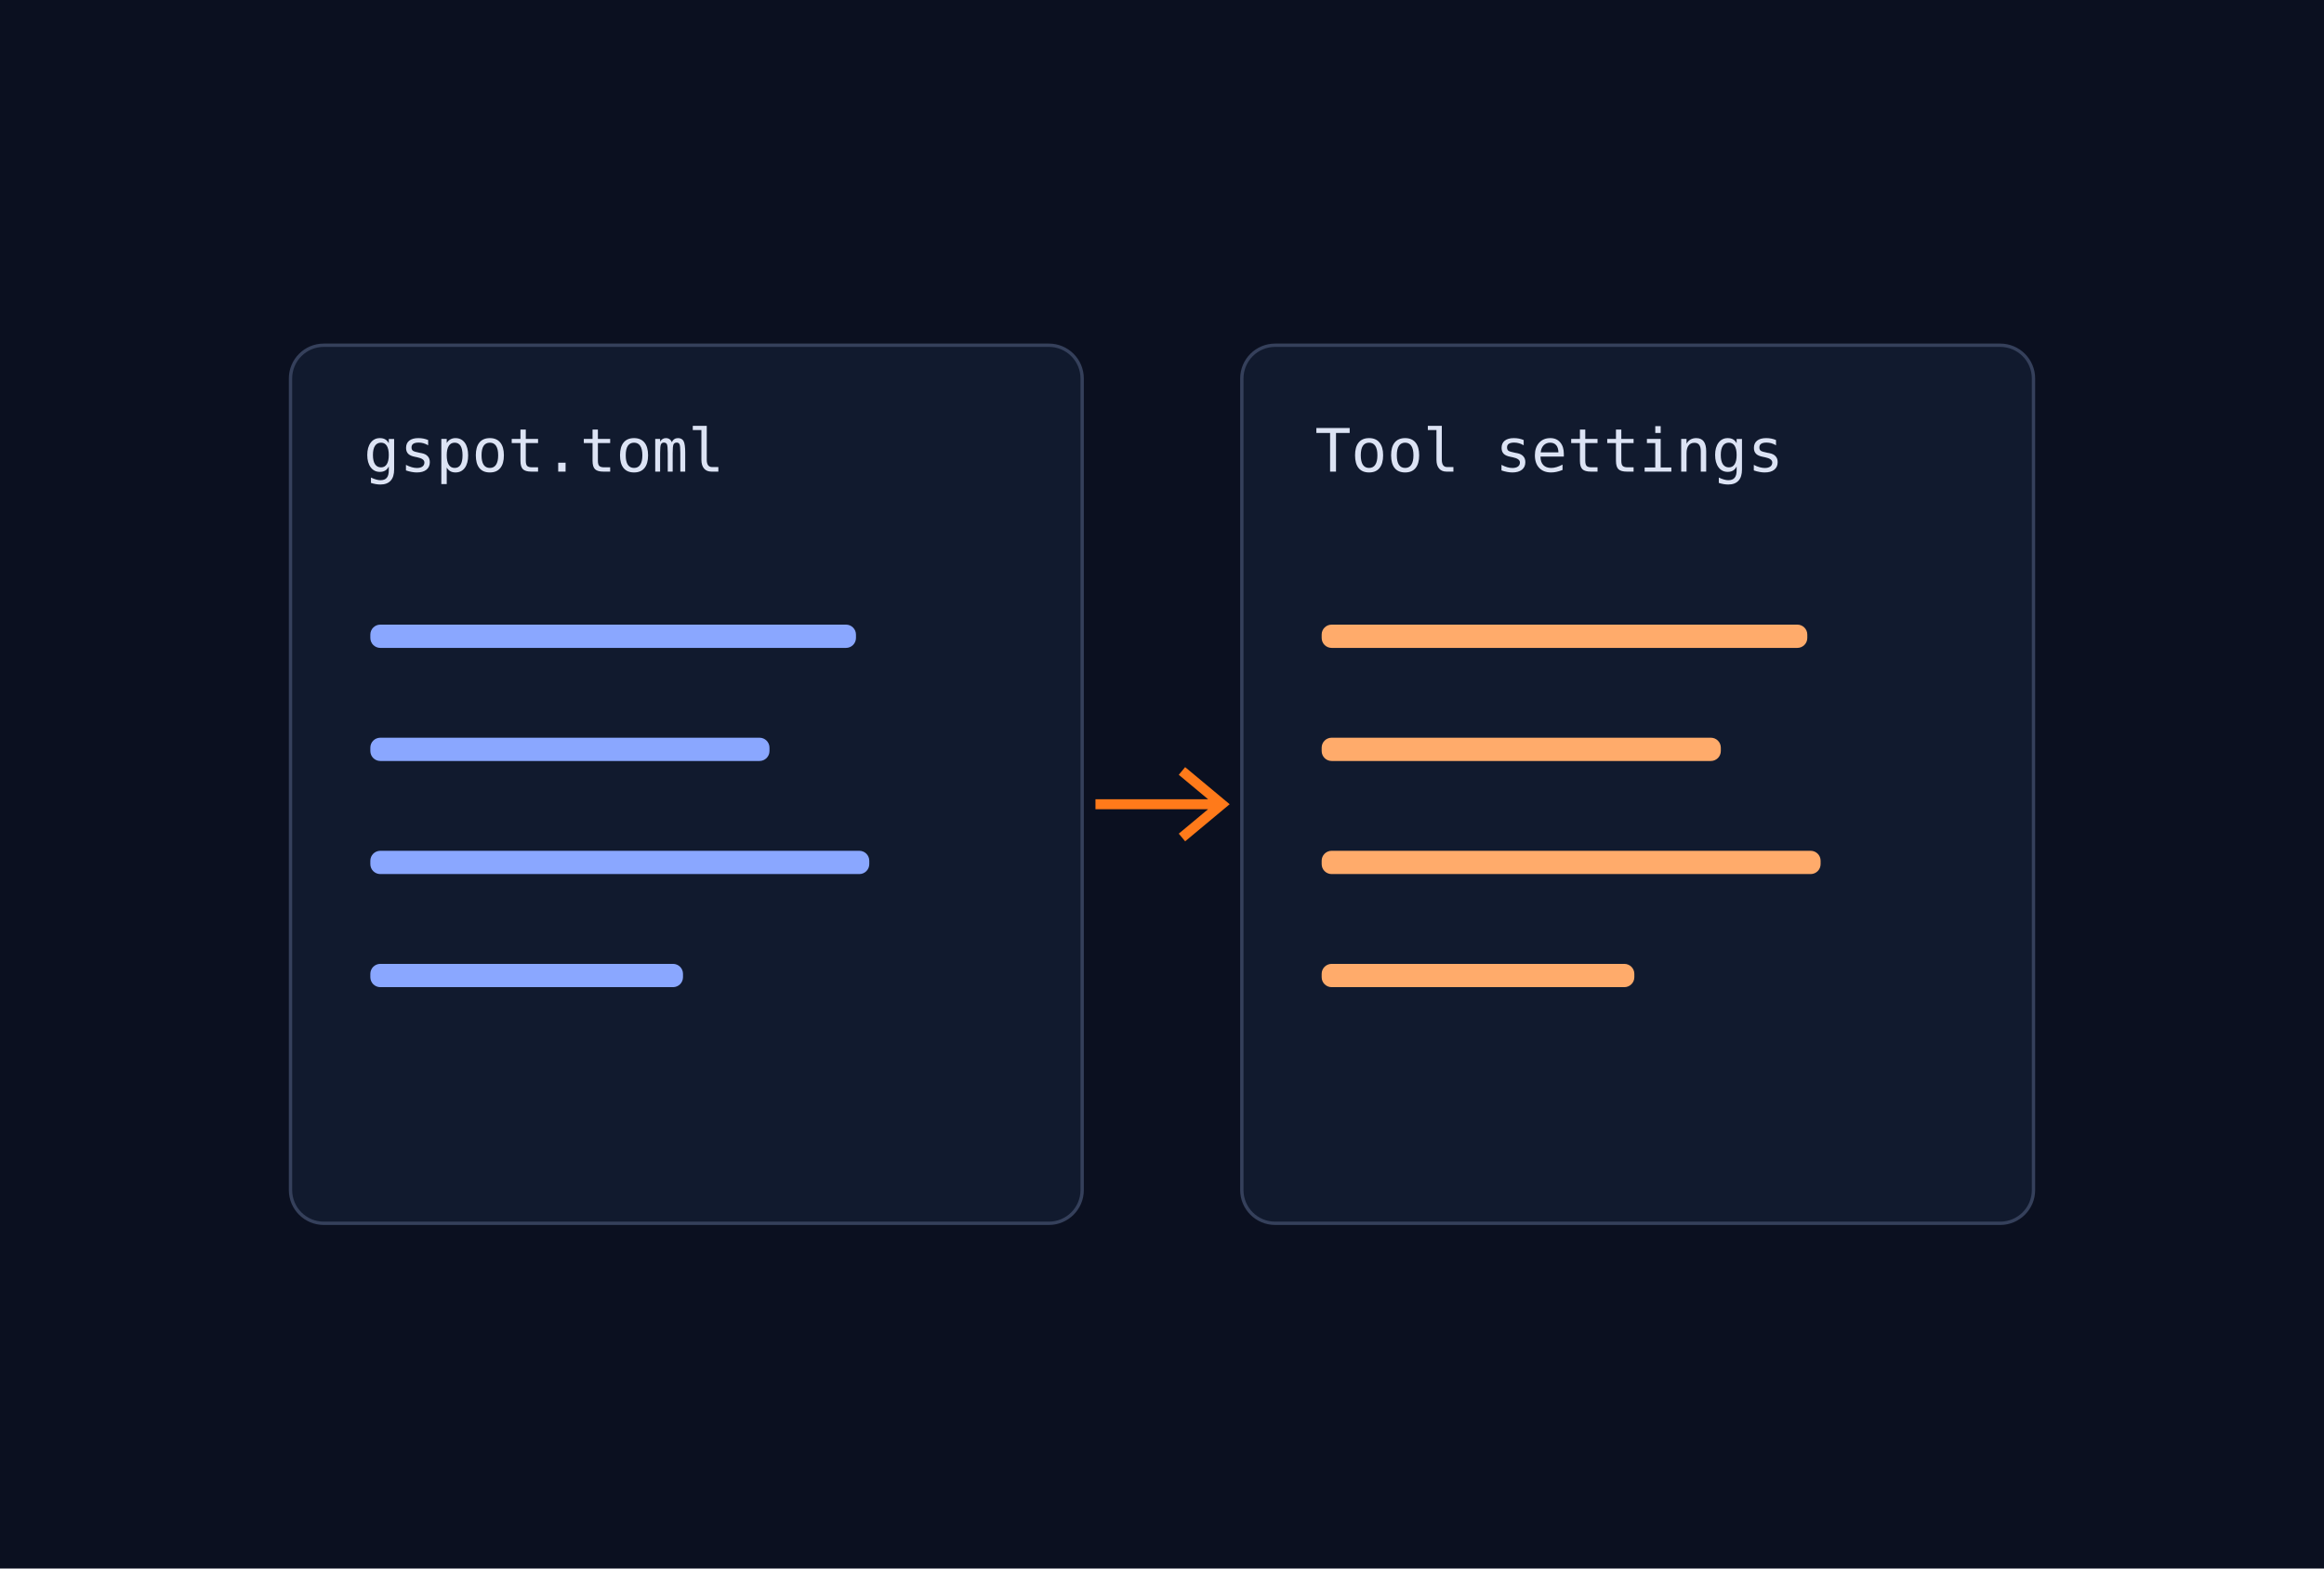
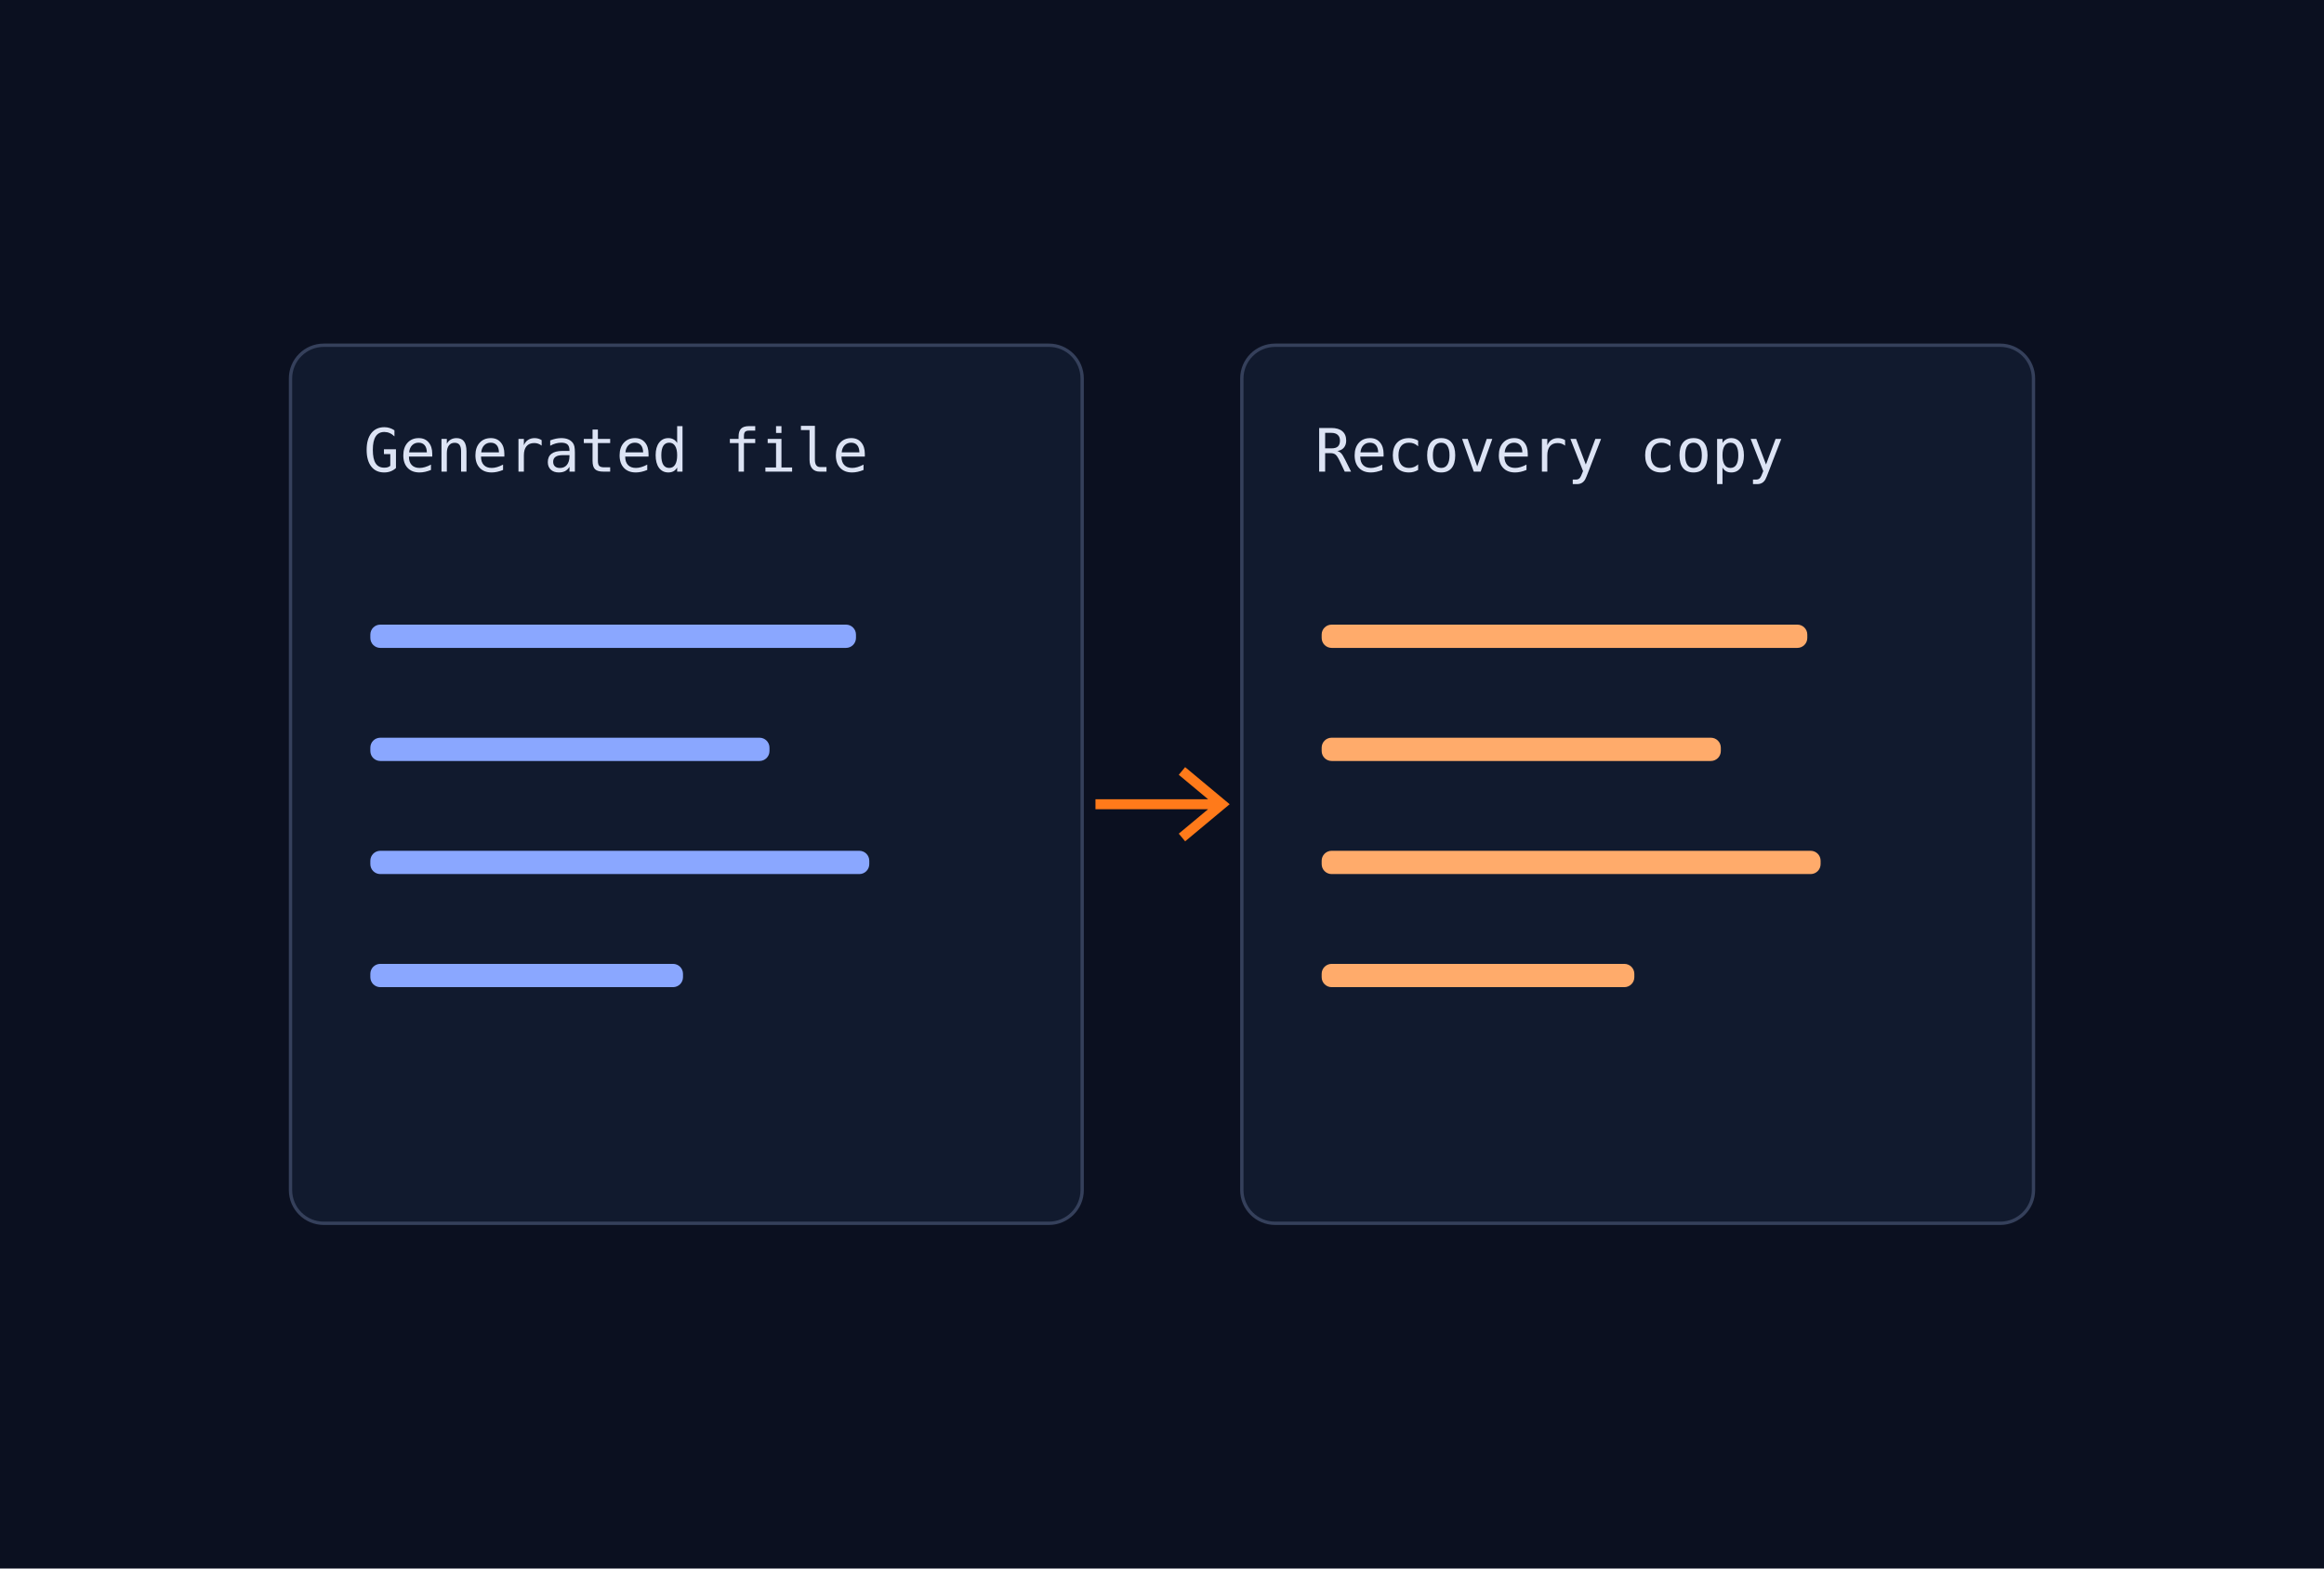
<svg xmlns="http://www.w3.org/2000/svg" viewBox="0 0 640 432">
  <path fill="#0b1020" d="M0 0h640v432H0z" />
  <g transform="translate(26.87 23.634)scale(.91603)">
    <rect width="238" height="264" x="58" y="78" fill="#111a2e" stroke="#35405b" rx="10" />
    <rect width="238" height="264" x="344" y="78" fill="#111a2e" stroke="#35405b" rx="10" />
-     <text x="80" y="116" fill="#dce3f4" font-family="monospace" font-size="18">gspot.toml</text>
-     <text x="366" y="116" fill="#dce3f4" font-family="monospace" font-size="18">Tool settings</text>
+     <text x="80" y="116" fill="#dce3f4" font-family="monospace" font-size="18">Generated file</text>
+     <text x="366" y="116" fill="#dce3f4" font-family="monospace" font-size="18">Recovery copy</text>
    <path fill="none" stroke="#ff7a1a" stroke-width="3" d="M300 216h38m-12-10 12 10-12 10" />
    <rect width="146" height="7" x="82" y="162" fill="#8aa7ff" rx="3" />
    <rect width="120" height="7" x="82" y="196" fill="#8aa7ff" rx="3" />
    <rect width="150" height="7" x="82" y="230" fill="#8aa7ff" rx="3" />
    <rect width="94" height="7" x="82" y="264" fill="#8aa7ff" rx="3" />
    <rect width="146" height="7" x="368" y="162" fill="#ffab6b" rx="3" />
    <rect width="120" height="7" x="368" y="196" fill="#ffab6b" rx="3" />
    <rect width="150" height="7" x="368" y="230" fill="#ffab6b" rx="3" />
    <rect width="94" height="7" x="368" y="264" fill="#ffab6b" rx="3" />
  </g>
</svg>
